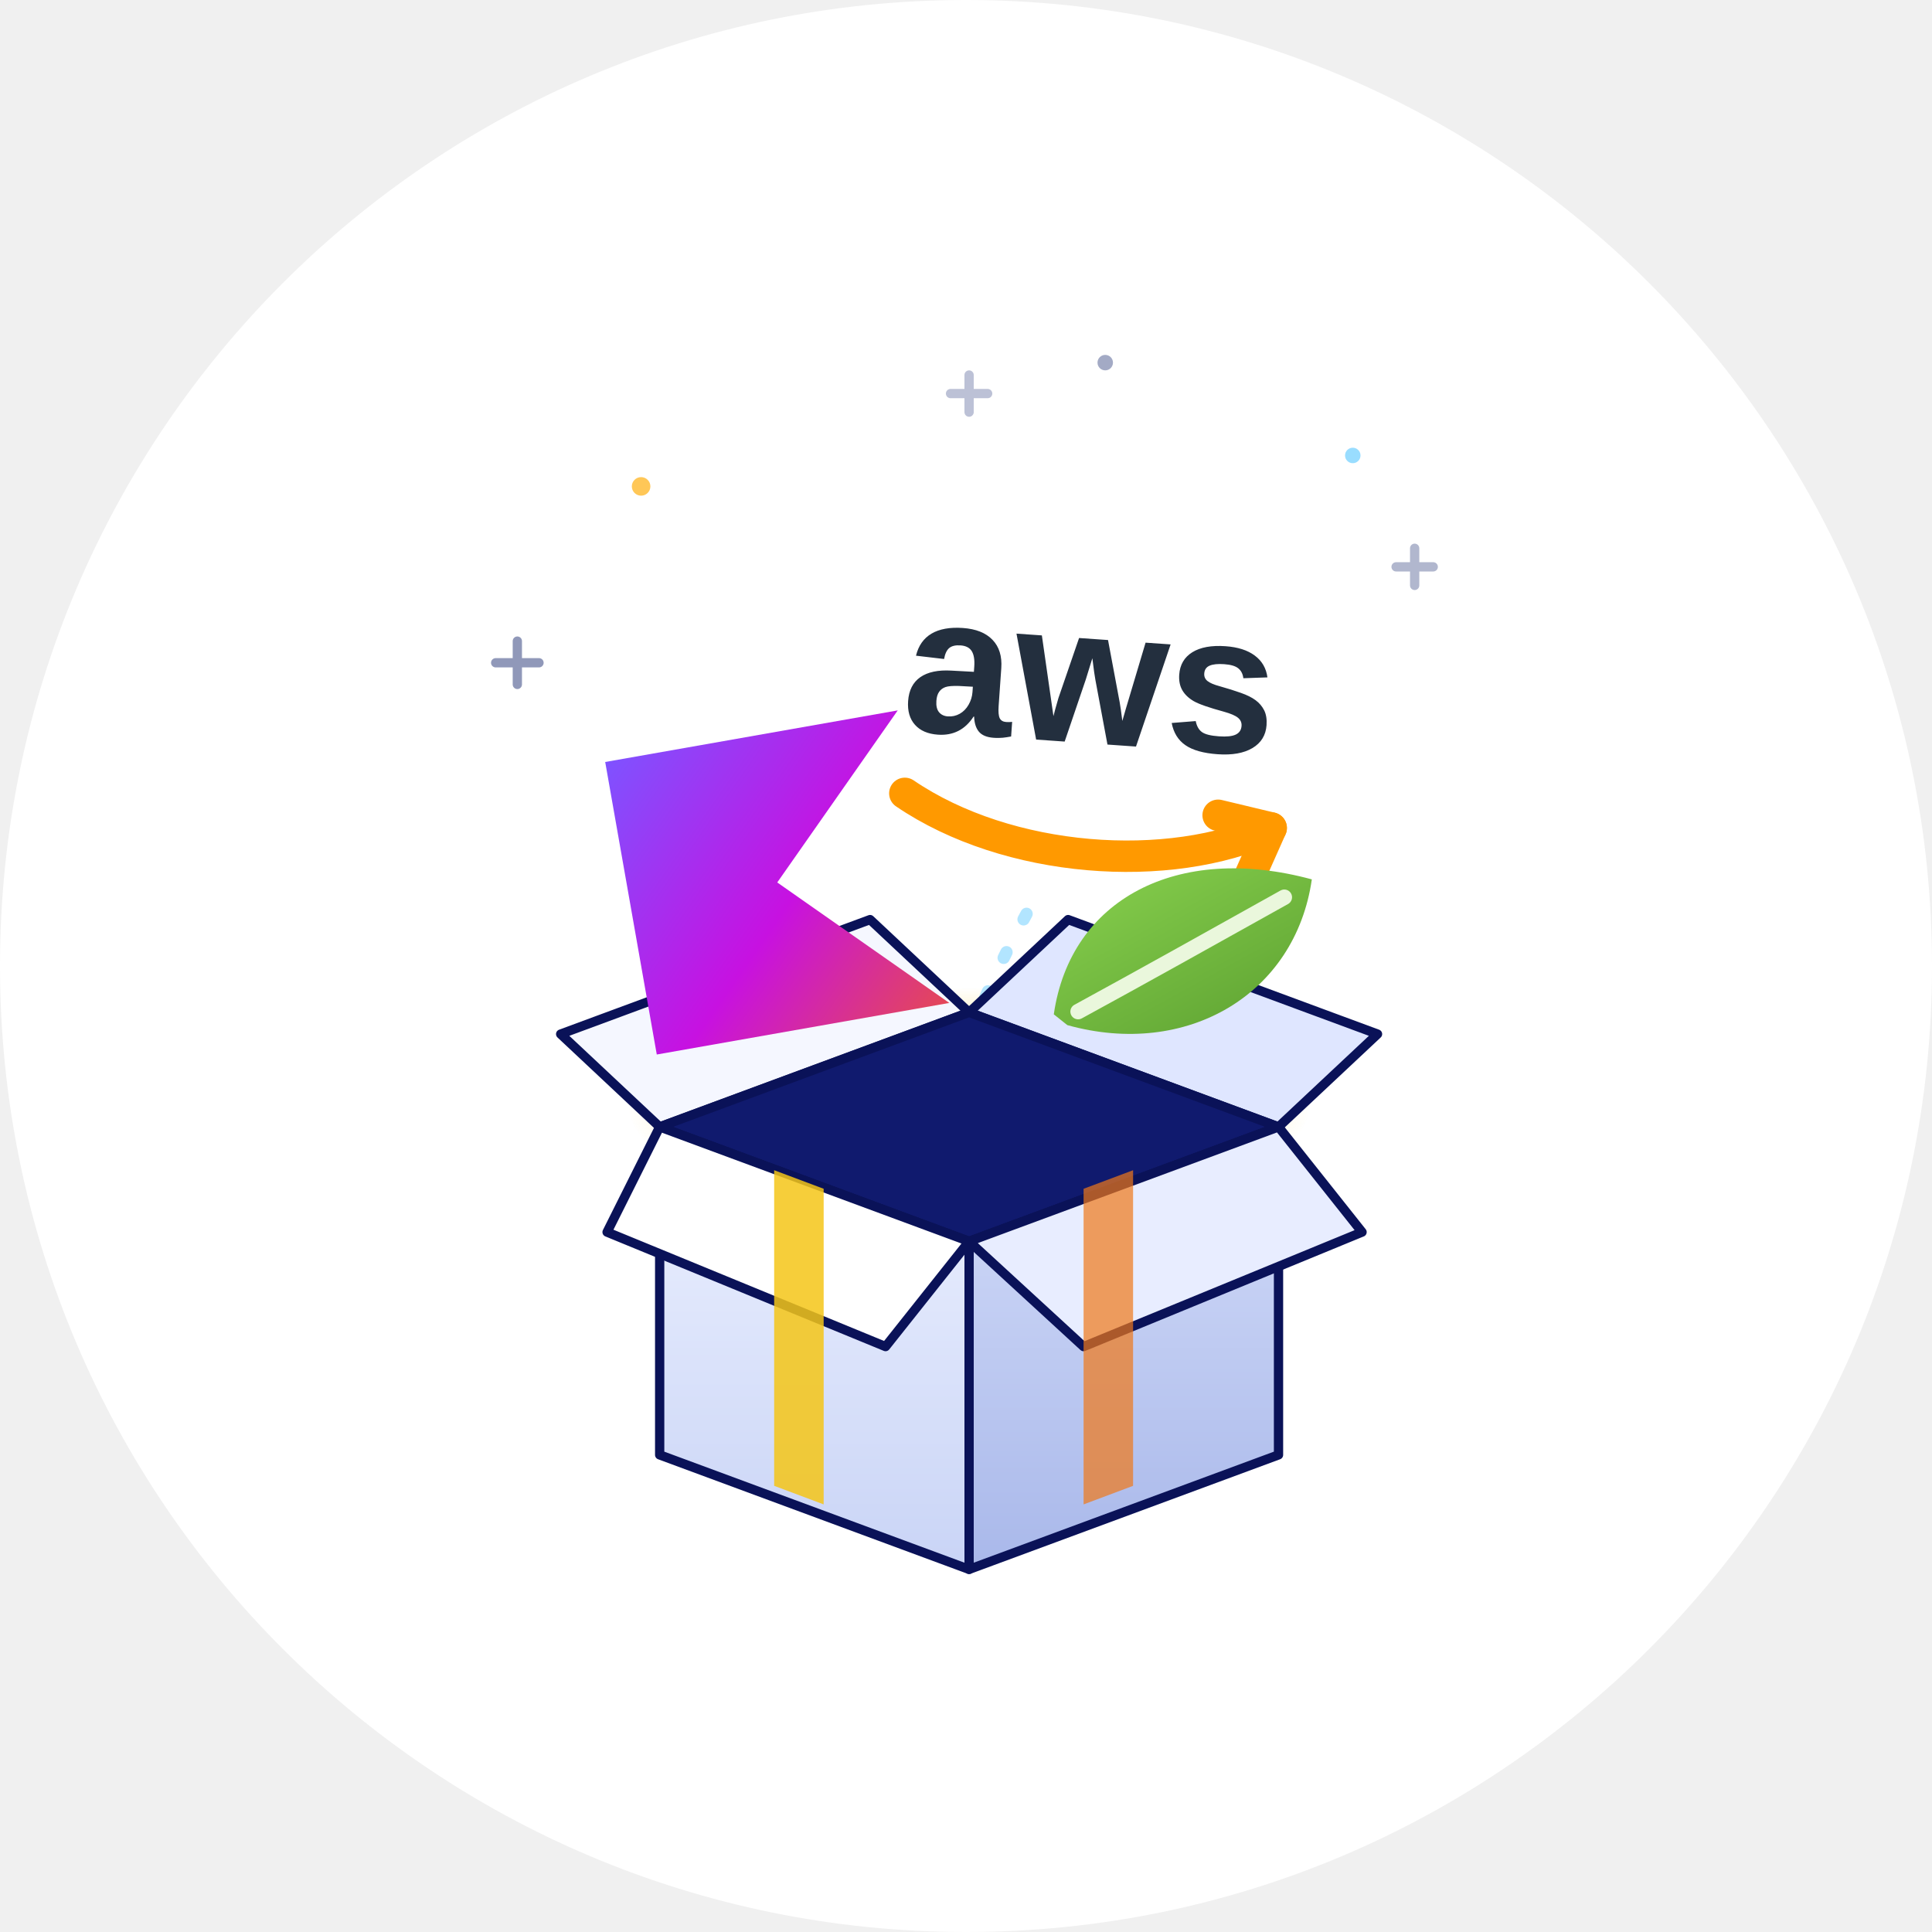
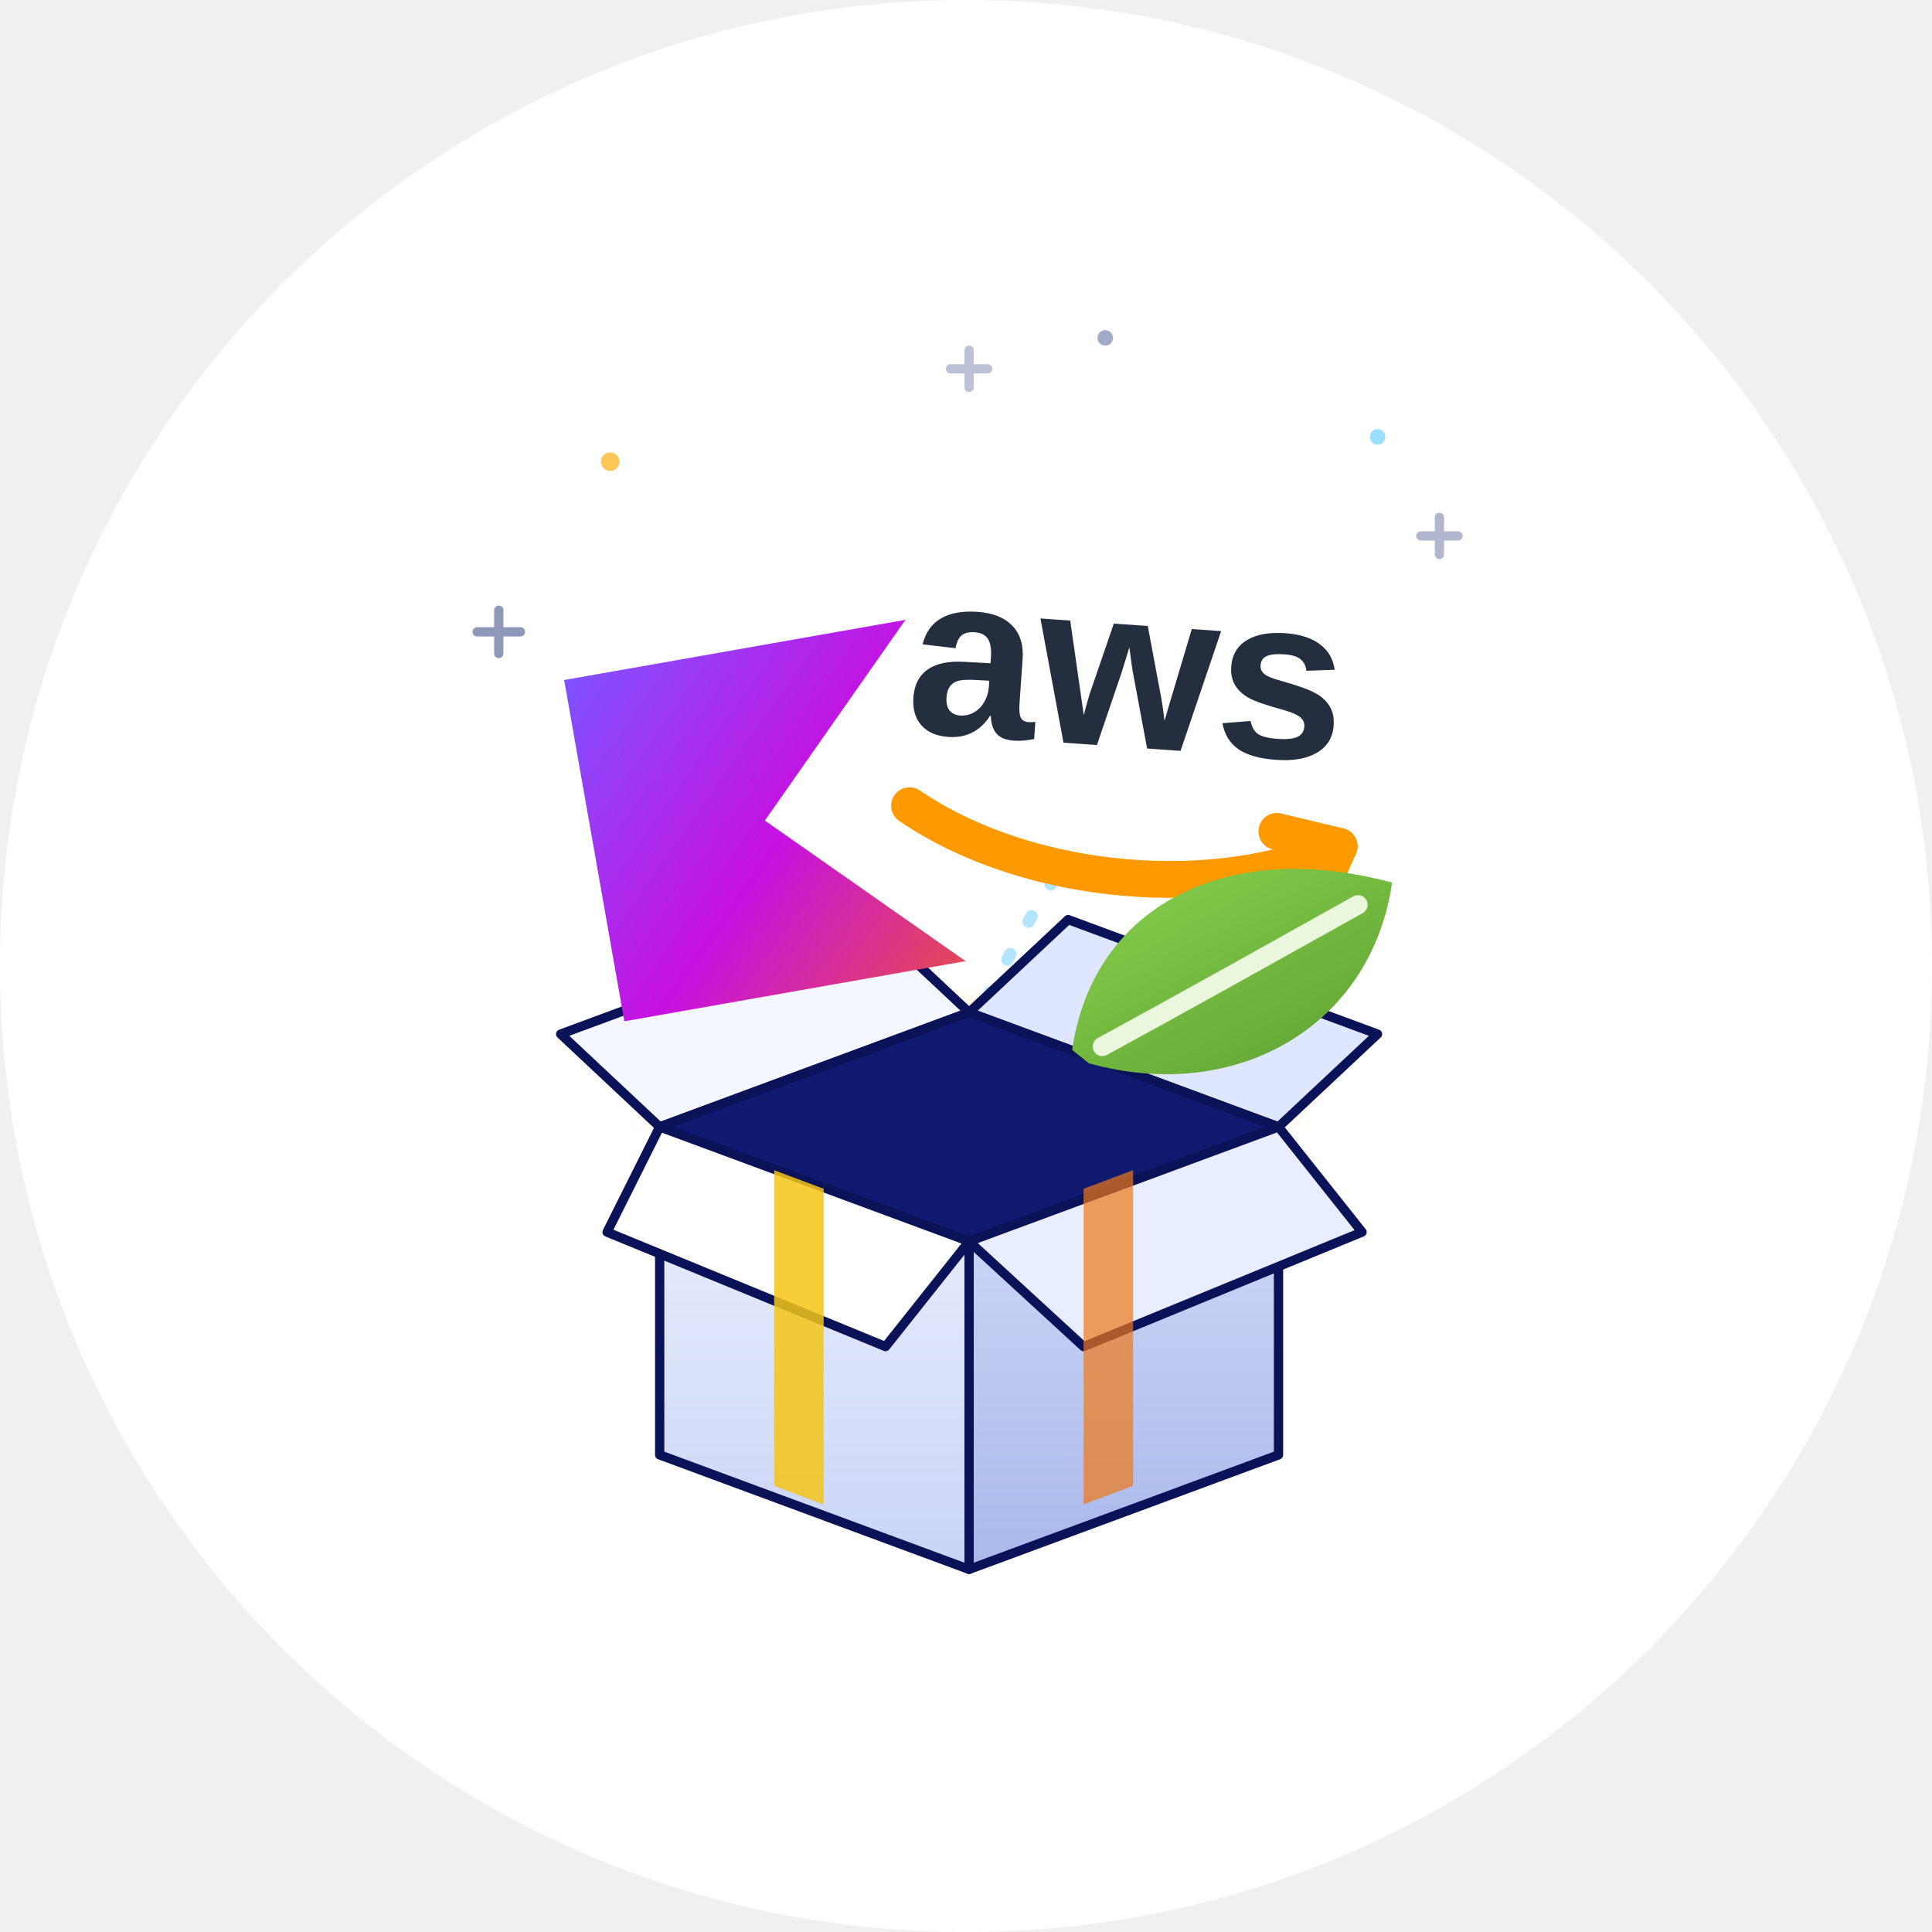
<svg xmlns="http://www.w3.org/2000/svg" viewBox="0 0 512 512">
  <defs>
    <radialGradient id="glow">
      <stop offset="0" stop-color="#ffffff" stop-opacity=".25" />
      <stop offset="1" stop-color="#ffffff" stop-opacity="0" />
    </radialGradient>
    <radialGradient id="mouthGlow">
      <stop offset="0" stop-color="#ffe9b0" stop-opacity=".9" />
      <stop offset=".6" stop-color="#f5c518" stop-opacity=".35" />
      <stop offset="1" stop-color="#f5c518" stop-opacity="0" />
    </radialGradient>
    <linearGradient id="beam" x1="0" y1="1" x2="0" y2="0">
      <stop offset="0" stop-color="#ffe9b0" stop-opacity=".30" />
      <stop offset="1" stop-color="#ffe9b0" stop-opacity="0" />
    </linearGradient>
    <linearGradient id="boxFrontL" x1="0" y1="0" x2="0" y2="1">
      <stop offset="0" stop-color="#eef2ff" />
      <stop offset="1" stop-color="#c9d4f6" />
    </linearGradient>
    <linearGradient id="boxFrontR" x1="0" y1="0" x2="0" y2="1">
      <stop offset="0" stop-color="#d4ddf9" />
      <stop offset="1" stop-color="#a9b8ea" />
    </linearGradient>
    <linearGradient id="gKotlin" x1="0" y1="0" x2="1" y2="1">
      <stop offset="0" stop-color="#7F52FF" />
      <stop offset=".55" stop-color="#C711E1" />
      <stop offset="1" stop-color="#E44857" />
    </linearGradient>
    <linearGradient id="gLeaf" x1="0" y1="0" x2="1" y2="1">
      <stop offset="0" stop-color="#8bd450" />
      <stop offset="1" stop-color="#5a9e2f" />
    </linearGradient>
  </defs>
  <circle cx="256" cy="256" r="256" fill="#ffffff" />
  <g transform="translate(256 256) scale(0.82) translate(-255 -255)">
    <ellipse cx="256" cy="300" rx="110" ry="38" fill="url(#mouthGlow)" />
    <g fill="none" stroke-linecap="round" stroke-dasharray="2 12">
-       <path stroke="#FFC145" stroke-width="4" opacity="0.65" d="M226 288 C 216 280, 208 274, 200 268" />
-       <path stroke="#7FD4FF" stroke-width="4" opacity="0.6" d="M256 278 C 262 262, 270 246, 278 232" />
-       <path stroke="#7c86ad" stroke-width="3.5" opacity="0.5" d="M282 288 C 300 280, 316 272, 330 264" />
+       <path stroke="#FFC145" stroke-width="4" opacity="0.65" d="M226 288 C 214 280, 202 272, 190 264" />
+       <path stroke="#7FD4FF" stroke-width="4" opacity="0.6" d="M256 278 C 264 260, 274 242, 284 226" />
+       <path stroke="#7c86ad" stroke-width="3.5" opacity="0.5" d="M284 290 C 302 284, 318 278, 332 272" />
    </g>
    <g stroke="#0a1258" stroke-width="3" stroke-linejoin="round">
      <polygon points="256,270 156,307 124,277 224,240" fill="#f5f7ff" />
      <polygon points="256,270 356,307 388,277 288,240" fill="#dfe6ff" />
      <polygon points="256,270 356,307 256,344 156,307" fill="#101a6e" />
      <polygon points="156,307 256,344 256,450 156,413" fill="url(#boxFrontL)" />
      <polygon points="256,344 356,307 356,413 256,450" fill="url(#boxFrontR)" />
      <polygon points="156,307 256,344 229,378 139,341" fill="#ffffff" />
      <polygon points="256,344 356,307 383,341 293,378" fill="#e8edff" />
    </g>
    <polygon points="193,321 209,327 209,429 193,423" fill="#f5c518" opacity="0.85" />
    <polygon points="293,327 309,321 309,423 293,429" fill="#f07818" opacity="0.7" />
-     <g transform="translate(146 180) rotate(-10 48 48)">
-       <polygon points="0,0 96,0 48,48 96,96 0,96" fill="url(#gKotlin)" />
+     <g transform="translate(134 152) rotate(-10 56 56)">
+       <polygon points="0,0 112,0 56,56 112,112 0,112" fill="url(#gKotlin)" />
    </g>
-     <g transform="translate(238 118) rotate(4) scale(1.45)">
+     <g transform="translate(240 108) rotate(4) scale(1.7)">
      <text x="0" y="42" font-family="Segoe UI, Arial, Helvetica, sans-serif" font-size="44" font-weight="700" fill="#232F3E">aws</text>
      <path d="M2 56 C 26 70, 62 70, 84 58" fill="none" stroke="#FF9900" stroke-width="7" stroke-linecap="round" />
      <path d="M84 58 l -12 -2 m 12 2 l -4 11" fill="none" stroke="#FF9900" stroke-width="7" stroke-linecap="round" />
    </g>
-     <g transform="translate(292 206) rotate(12) scale(1.25)">
+     <g transform="translate(300 202) rotate(12) scale(1.55)">
      <path d="M4 52 C 2 22, 26 2, 62 4 C 64 34, 40 56, 8 54 Z" fill="url(#gLeaf)" />
      <path d="M10 50 C 24 38, 40 24, 56 10" fill="none" stroke="#eaf7dc" stroke-width="4" stroke-linecap="round" />
    </g>
    <g stroke="#7c86ad" stroke-width="3" stroke-linecap="round" opacity="0.85">
-       <path d="M110 150 v 14 M103 157 h 14" />
-       <path d="M400 120 v 12 M394 126 h 12" opacity="0.7" />
-       <path d="M256 64 v 12 M250 70 h 12" opacity="0.6" />
+       <path d="M104 140 v 14 M97 147 h 14" />
+       <path d="M408 110 v 12 M402 116 h 12" opacity="0.7" />
+       <path d="M256 56 v 12 M250 62 h 12" opacity="0.6" />
    </g>
-     <circle cx="150" cy="100" r="3" fill="#FFC145" opacity="0.9" />
-     <circle cx="380" cy="90" r="2.5" fill="#7FD4FF" opacity="0.8" />
-     <circle cx="300" cy="60" r="2.5" fill="#7c86ad" opacity="0.7" />
+     <circle cx="140" cy="92" r="3" fill="#FFC145" opacity="0.9" />
+     <circle cx="388" cy="84" r="2.5" fill="#7FD4FF" opacity="0.8" />
+     <circle cx="300" cy="52" r="2.5" fill="#7c86ad" opacity="0.7" />
  </g>
</svg>
